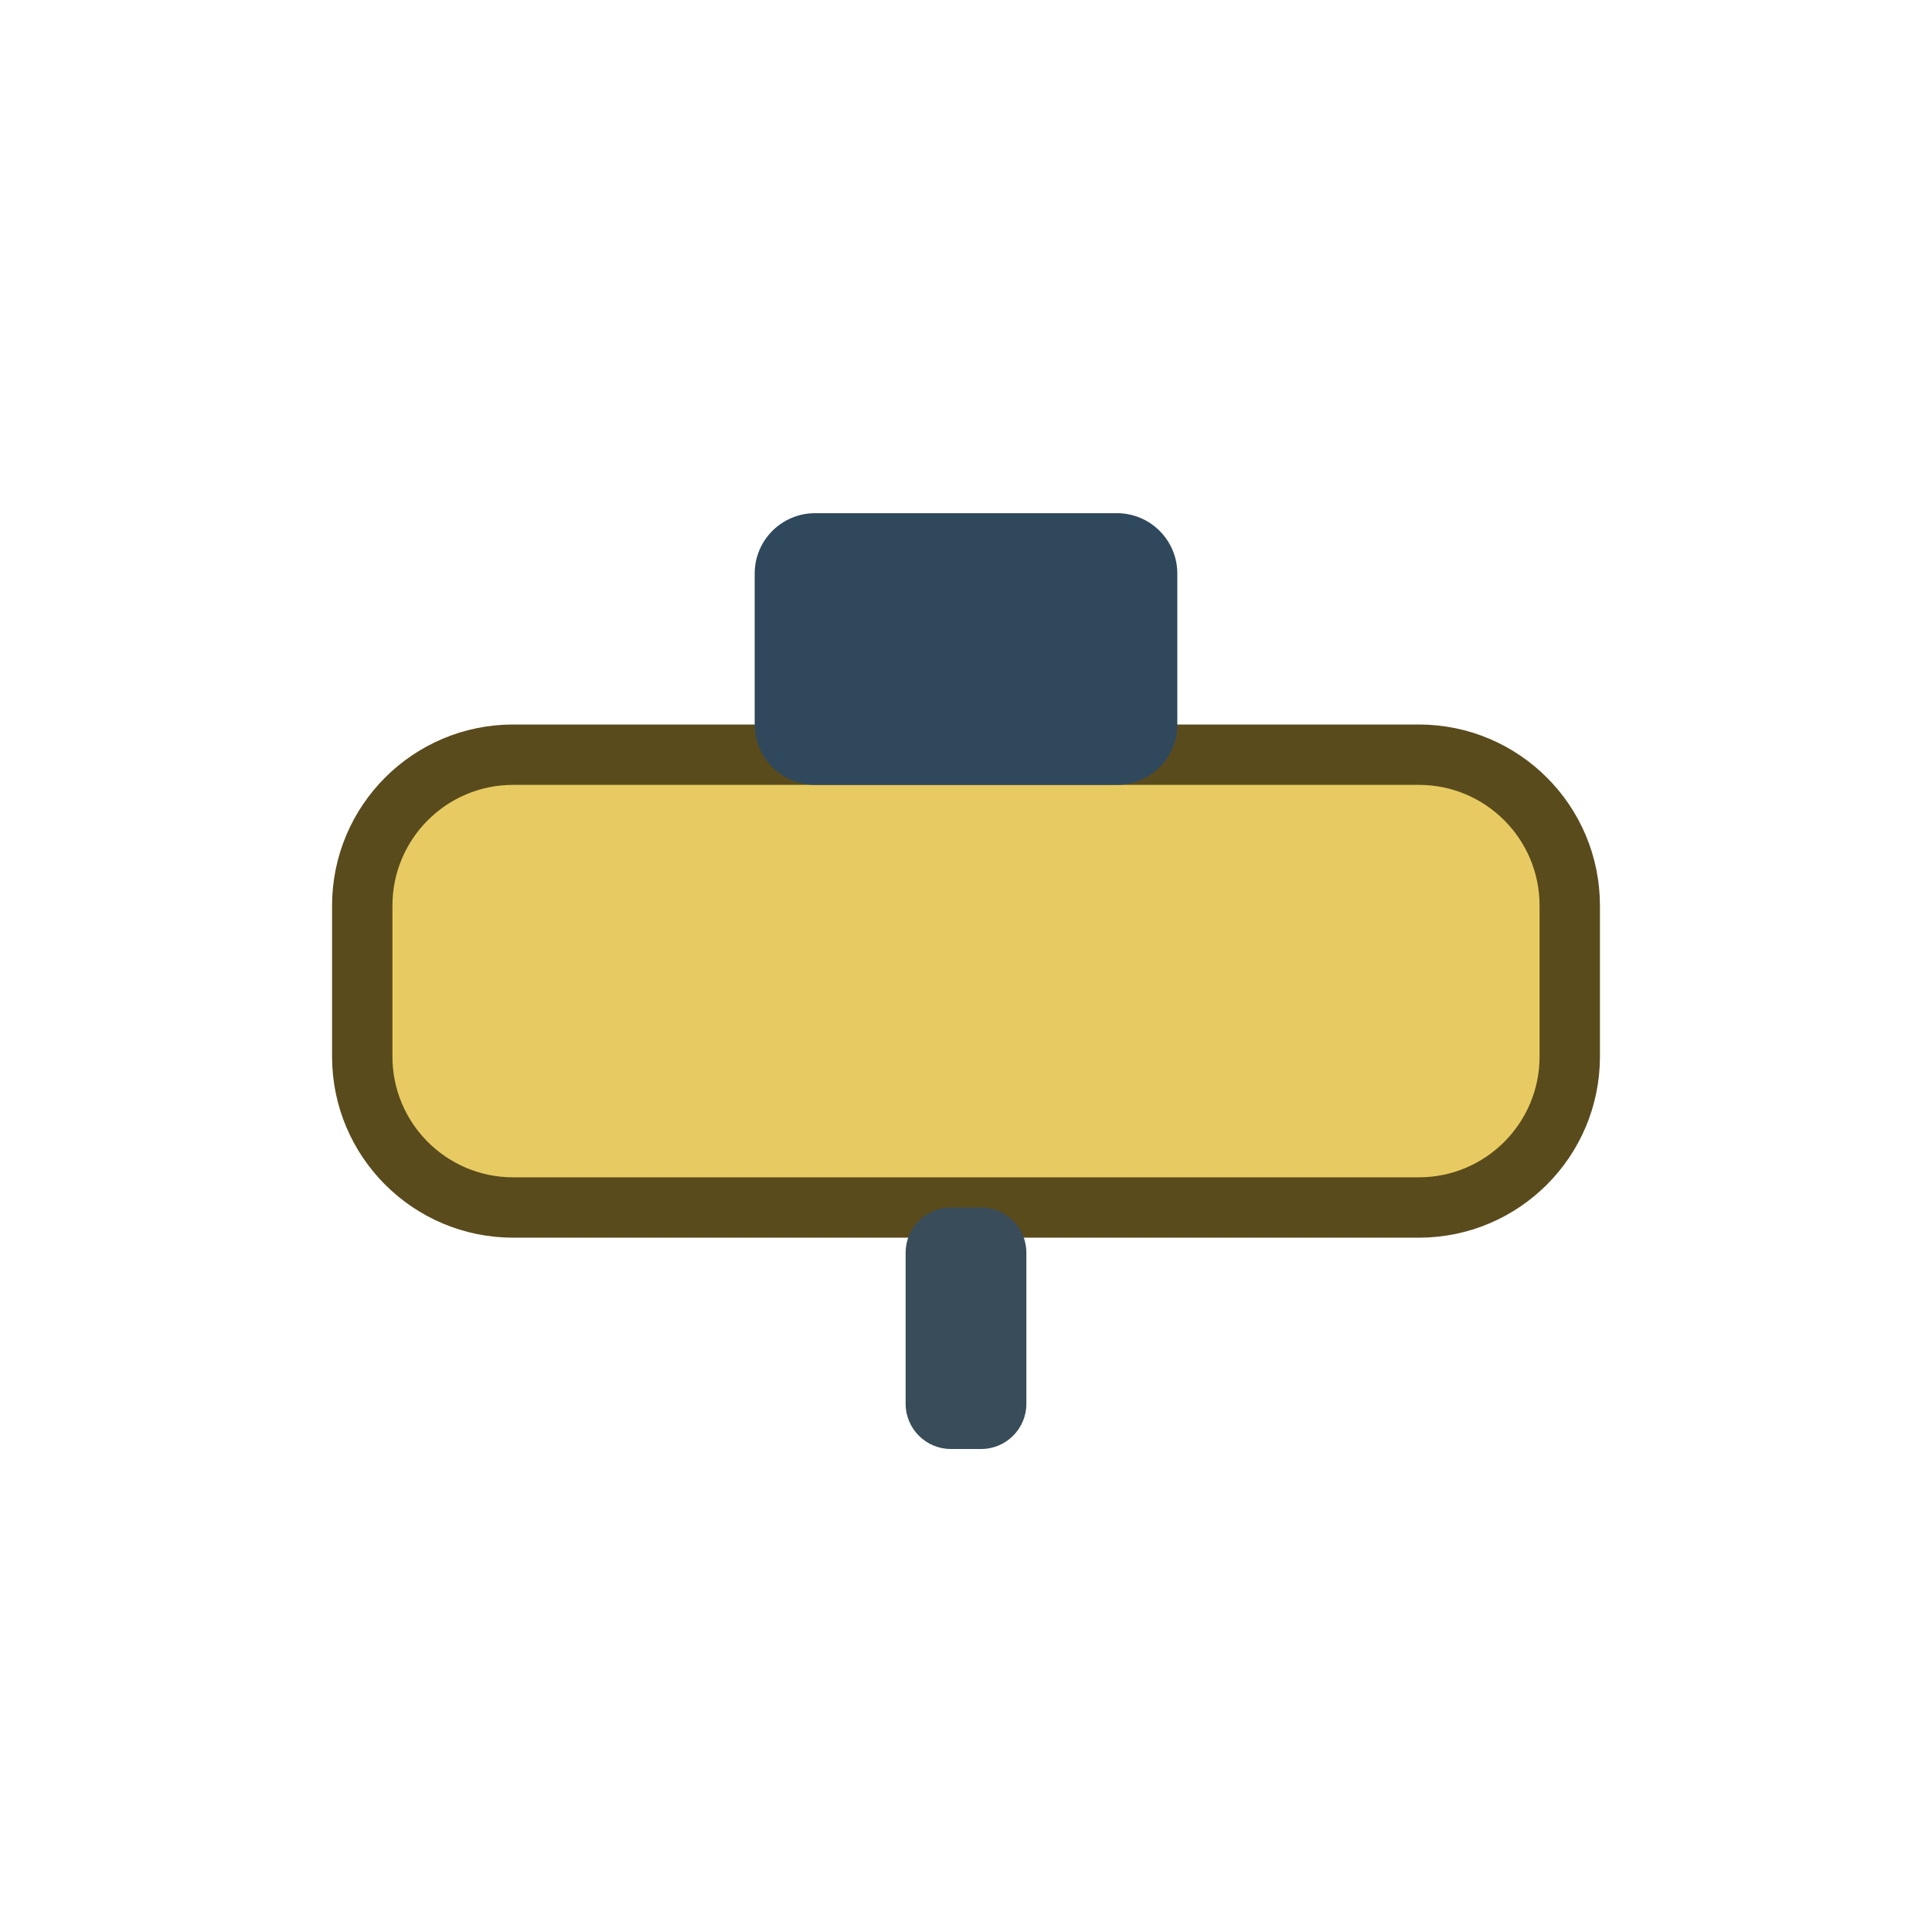
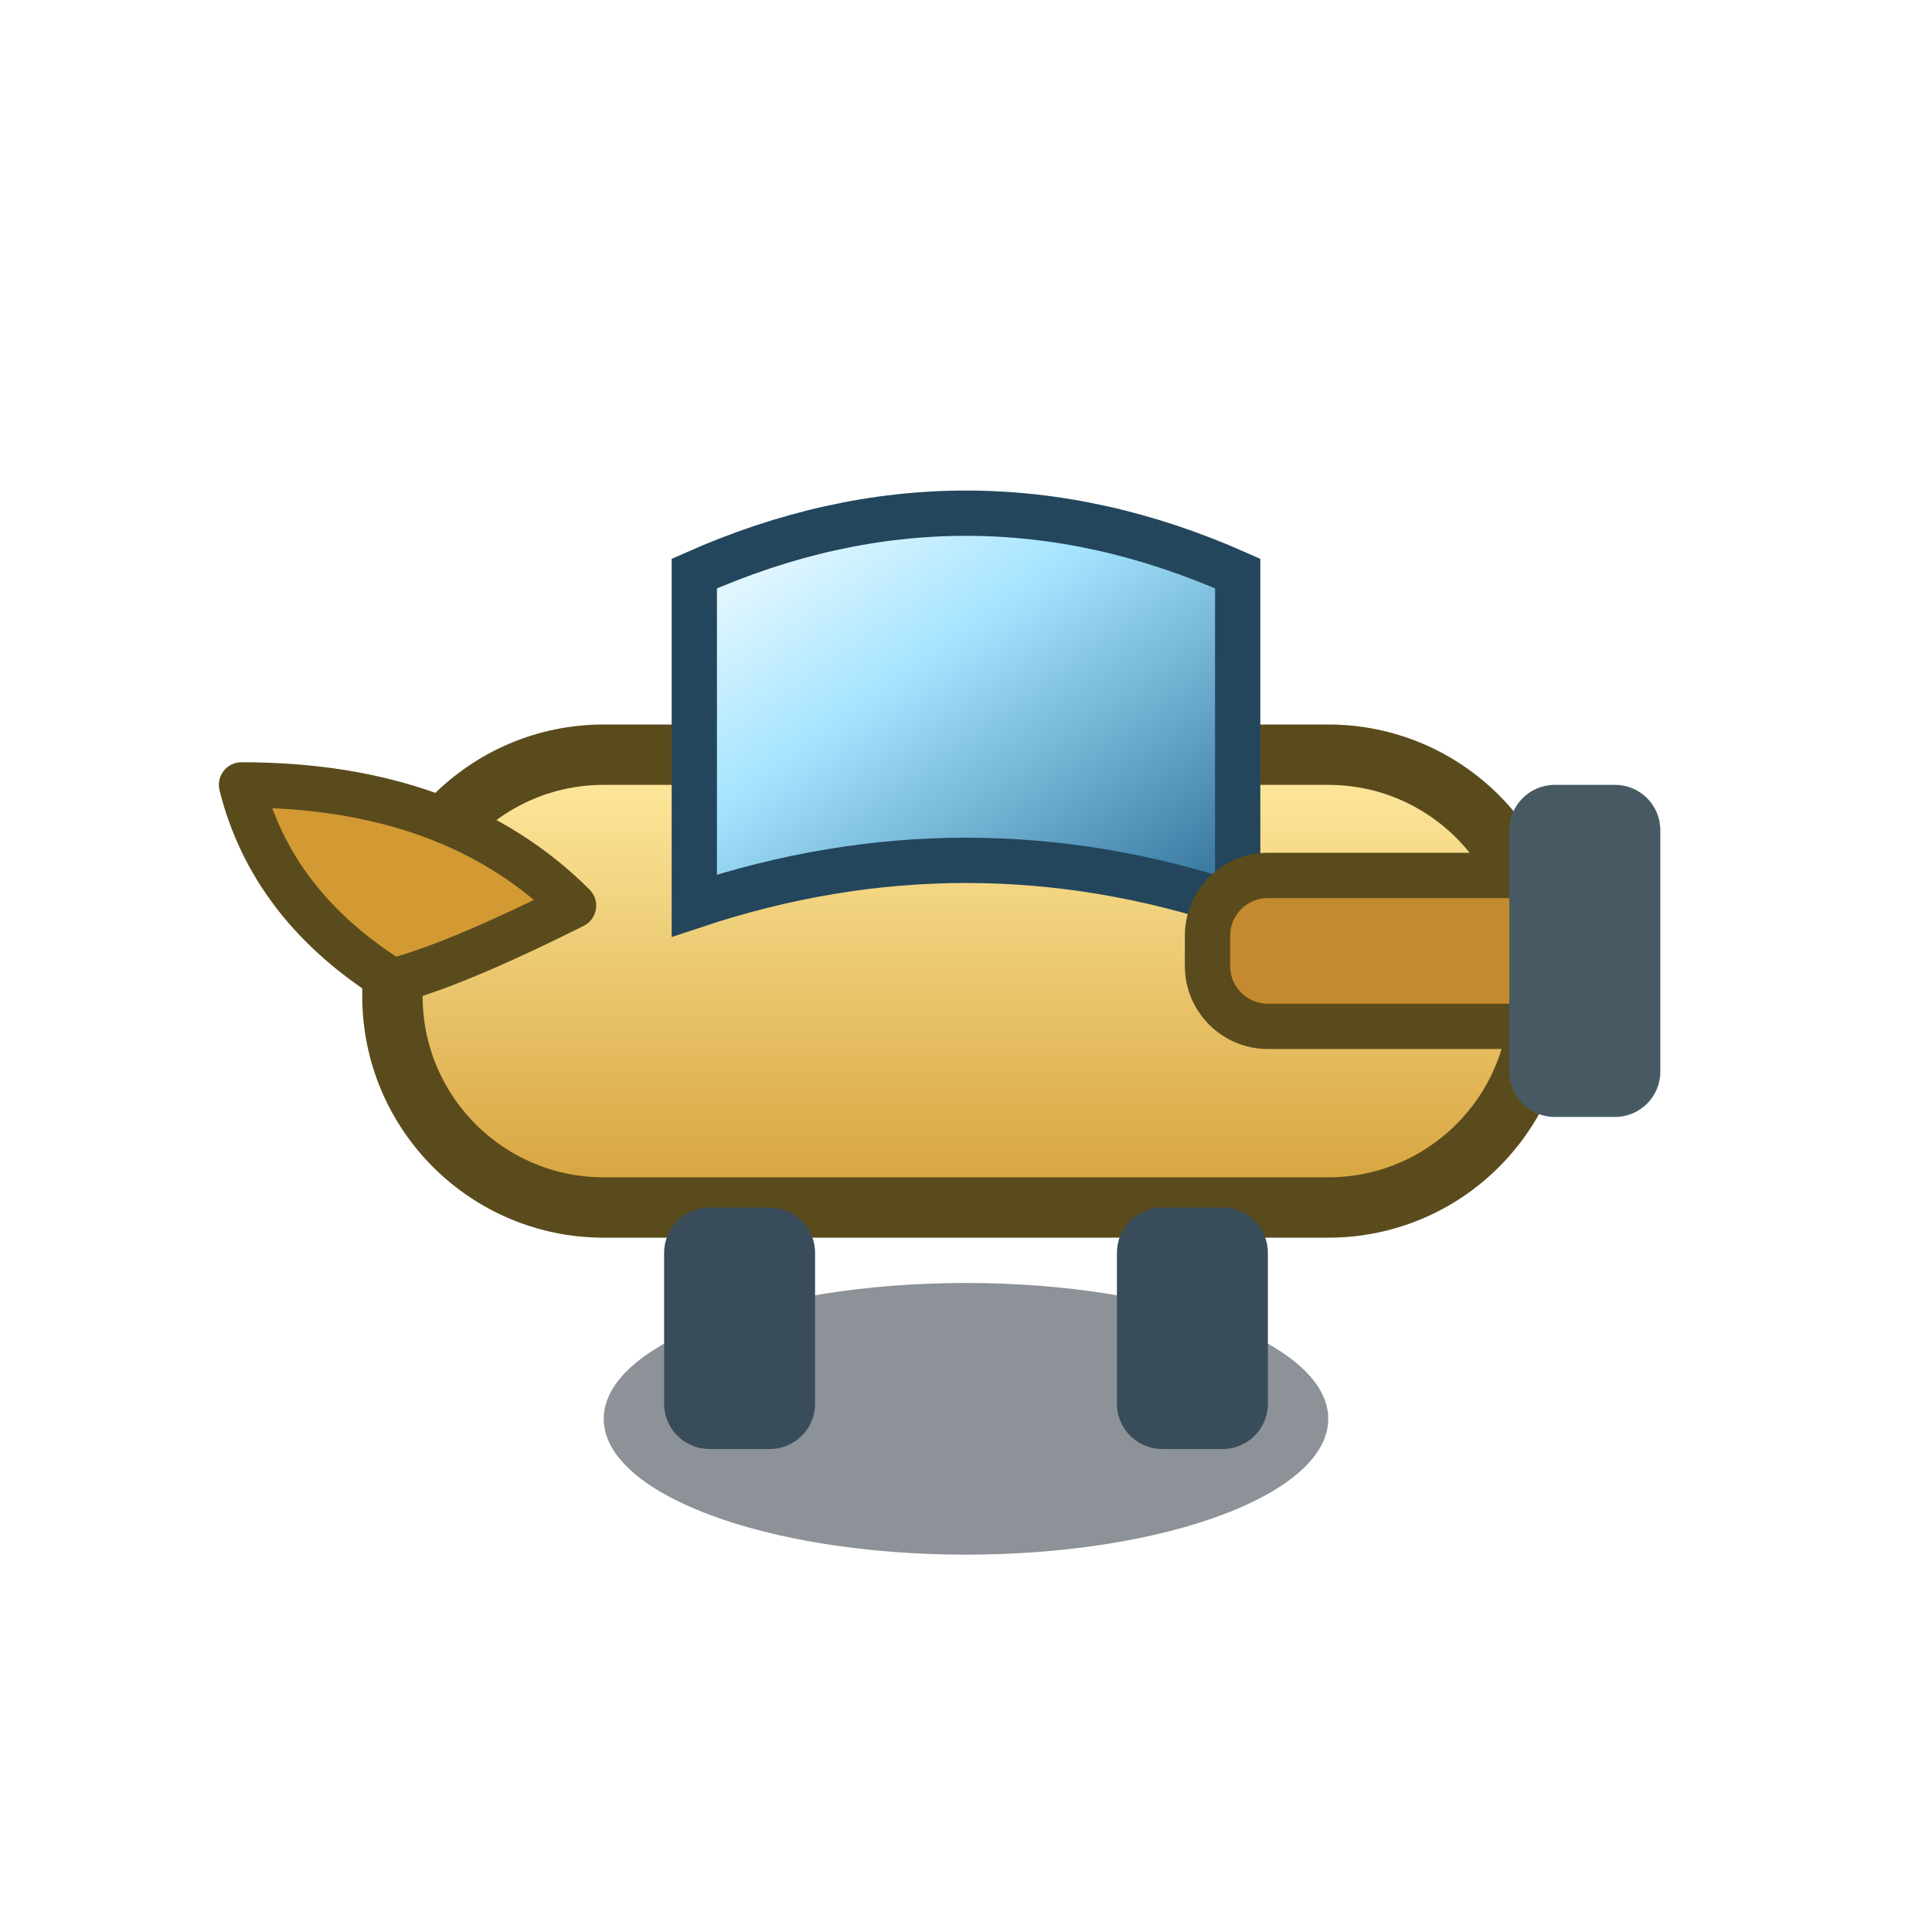
<svg xmlns="http://www.w3.org/2000/svg" viewBox="0 0 128 128">
-   <rect x="24" y="50" width="80" height="30" rx="10" fill="#e7cb62" stroke="#5a4b1d" stroke-width="4" />
-   <rect x="50" y="34" width="28" height="18" rx="4" fill="#2f485c" />
-   <rect x="60" y="80" width="8" height="16" rx="3" fill="#394c59" />
+   <defs>
+     <linearGradient id="heliBody" x1="0" y1="0" x2="0" y2="1">
+       <stop offset="0" stop-color="#ffeaa0" />
+       <stop offset="1" stop-color="#d6a23c" />
+     </linearGradient>
+     <linearGradient id="heliGlass" x1="0" y1="0" x2="1" y2="1">
+       <stop offset="0" stop-color="#ffffff" />
+       <stop offset="0.4" stop-color="#a4e4ff" />
+       <stop offset="1" stop-color="#2d6d96" />
+     </linearGradient>
+   </defs>
+   <ellipse cx="64" cy="94" rx="24" ry="9" fill="#020f19" fill-opacity="0.45" />
+   <rect x="26" y="50" width="76" height="30" rx="14" fill="url(#heliBody)" stroke="#5a4b1d" stroke-width="4" />
+   <path d="M26 65 Q18 60 16 52 Q30 52 38 60 Q30 64 26 65 Z" fill="#d39a34" stroke="#5a4b1d" stroke-width="3" stroke-linejoin="round" />
+   <path d="M46 38            Q64 30 82 38            L82 60            Q64 54 46 60 Z" fill="url(#heliGlass)" stroke="#23465c" stroke-width="3" />
+   <rect x="80" y="58" width="28" height="10" rx="4" fill="#c38a2f" stroke="#5a4b1d" stroke-width="3" />
+   <rect x="100" y="52" width="10" height="22" rx="3" fill="#475a64" />
+   <rect x="44" y="80" width="10" height="16" rx="3" fill="#394c59" />
+   <rect x="74" y="80" width="10" height="16" rx="3" fill="#394c59" />
</svg>
